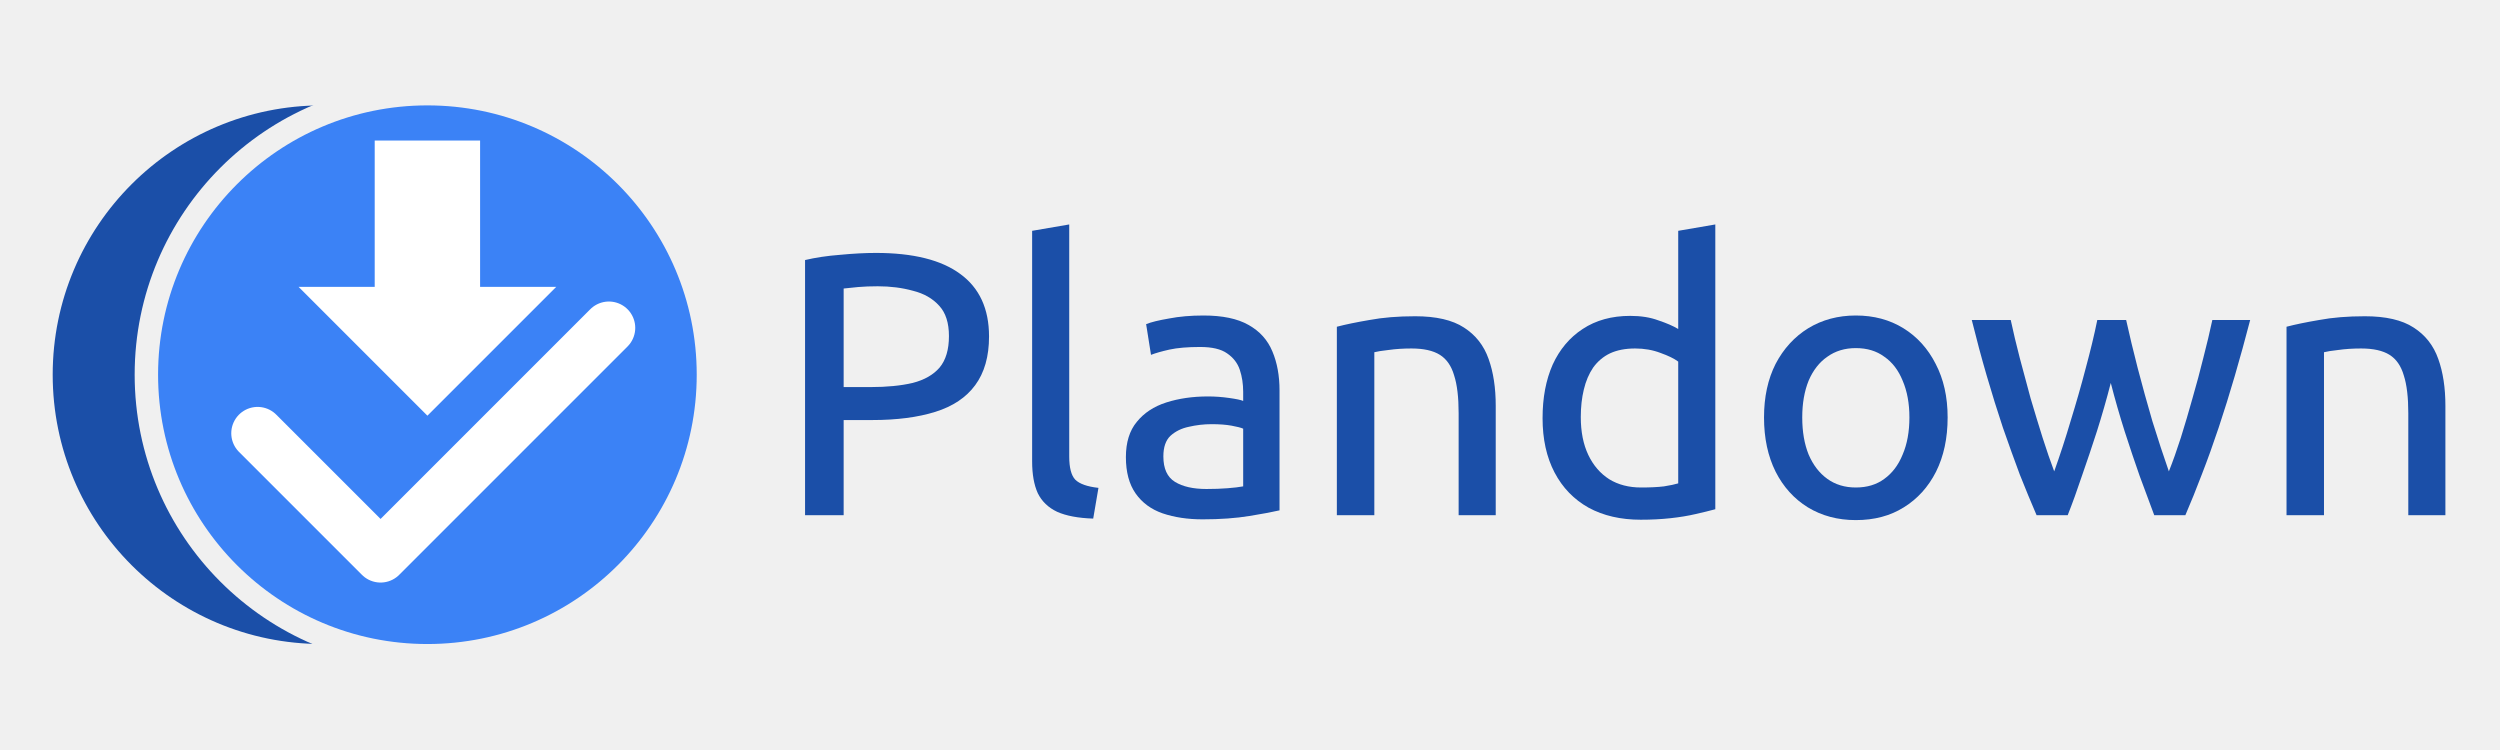
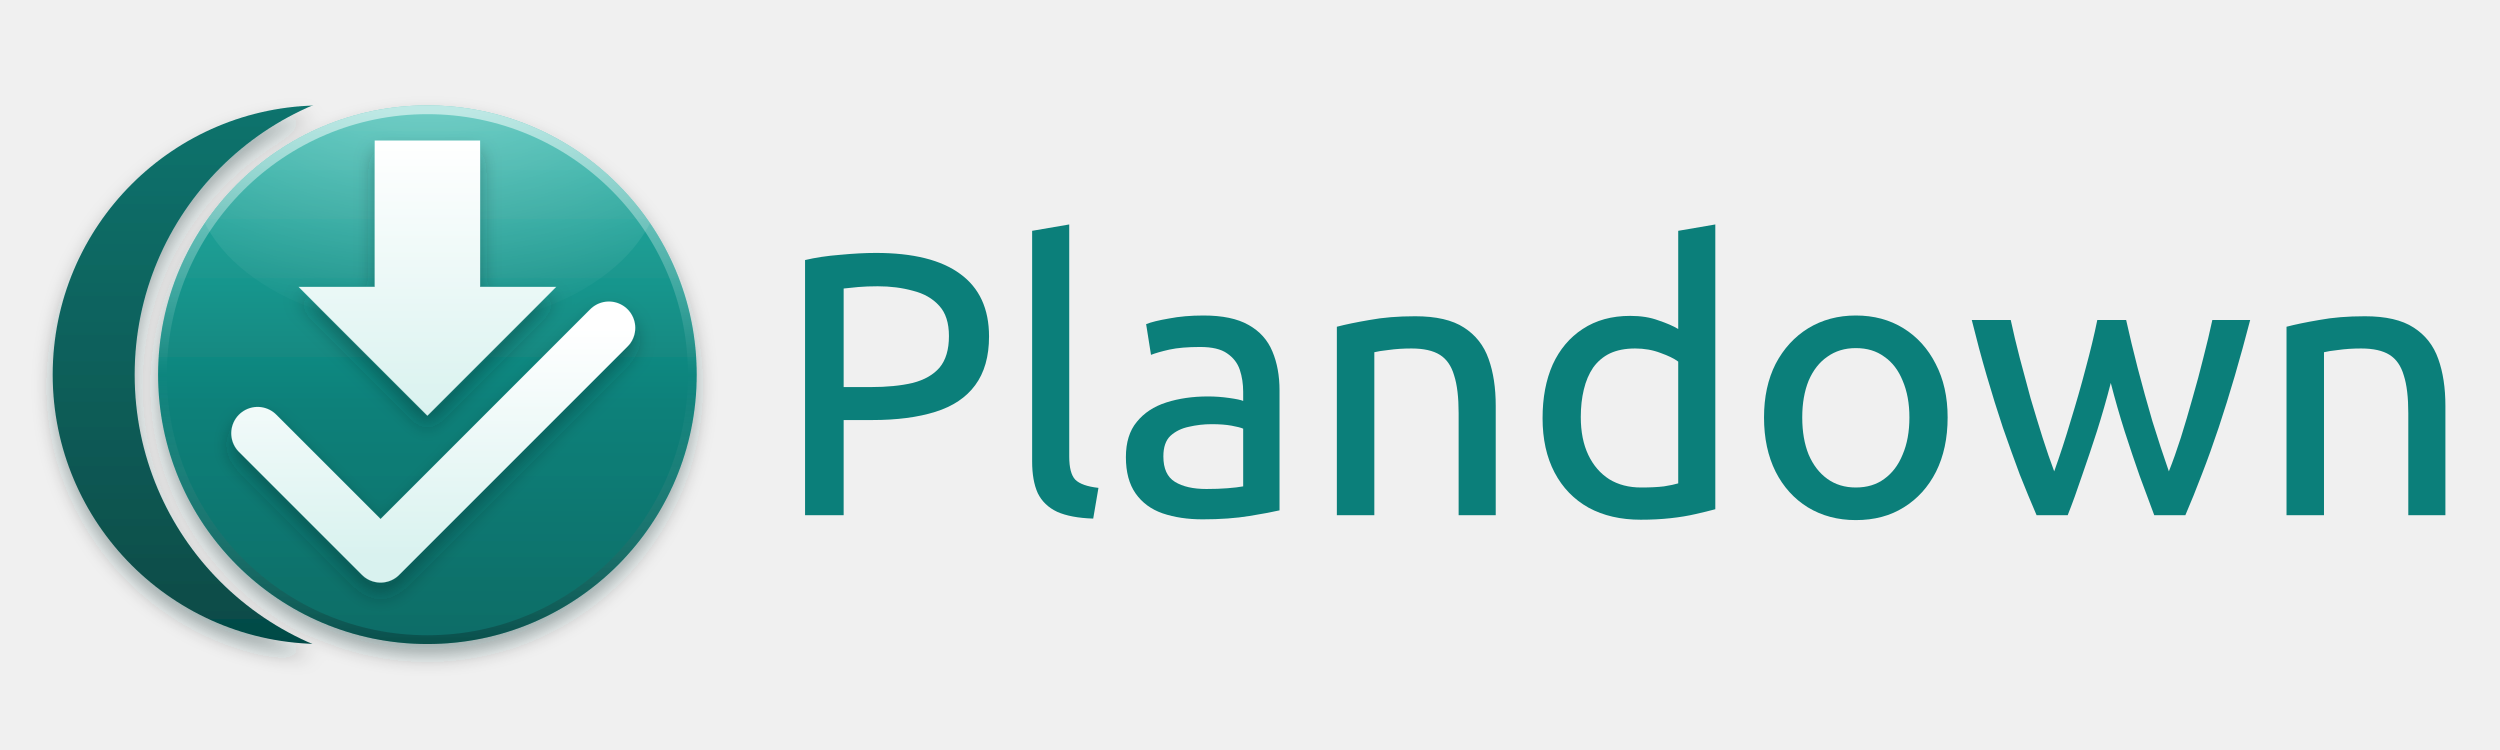
<svg xmlns="http://www.w3.org/2000/svg" viewBox="0 0 427 128">
-   <style>.t{fill:#1b4fa8}@media (prefers-color-scheme:dark){.t{fill:#dbe7fd}}</style>
-   <mask id="cut">
-     <rect width="128" height="128" fill="#fff" />
-     <circle cx="73" cy="64" r="50" />
-   </mask>
-   <circle cx="55" cy="64" r="46" fill="#1b4fa8" mask="url(#cut)" />
-   <circle cx="73" cy="64" r="46" fill="#3b82f6" />
-   <path d="M44 74l21 21 39-39" fill="none" stroke="#fff" stroke-width="9" stroke-linecap="round" stroke-linejoin="round" />
-   <path d="M64 24h18v25h13l-22 22-22-22h13z" fill="#fff" />
+   <style>.t{fill:#0b7f7a}@media (prefers-color-scheme:dark){.t{fill:#4cc2b8}}</style>
+   <defs>
+     <linearGradient id="back" x1="0" y1="0" x2="0" y2="1">
+       <stop offset="0" stop-color="#11736d" />
+       <stop offset="1" stop-color="#064a46" />
+     </linearGradient>
+     <linearGradient id="front" x1="0" y1="0" x2="0" y2="1">
+       <stop offset="0" stop-color="#2bb5a9" />
+       <stop offset=".55" stop-color="#0d817a" />
+       <stop offset="1" stop-color="#0a6c66" />
+     </linearGradient>
+     <radialGradient id="gloss" cx=".5" cy="0" r="1">
+       <stop offset="0" stop-color="#fff" stop-opacity=".45" />
+       <stop offset="1" stop-color="#fff" stop-opacity="0" />
+     </radialGradient>
+     <linearGradient id="rim" x1="0" y1="0" x2="0" y2="1">
+       <stop offset="0" stop-color="#fff" stop-opacity=".55" />
+       <stop offset=".5" stop-color="#fff" stop-opacity="0" />
+       <stop offset="1" stop-color="#000" stop-opacity=".25" />
+     </linearGradient>
+     <linearGradient id="glyph" x1="0" y1="0" x2="0" y2="1">
+       <stop offset="0" stop-color="#fff" />
+       <stop offset="1" stop-color="#d9f2ef" />
+     </linearGradient>
+     <filter id="drop" x="-20%" y="-20%" width="140%" height="150%">
+       <feGaussianBlur in="SourceAlpha" stdDeviation="1.6" />
+       <feOffset dy="2" result="s" />
+       <feFlood flood-color="#032a28" flood-opacity=".35" />
+       <feComposite in2="s" operator="in" />
+       <feMerge>
+         <feMergeNode />
+         <feMergeNode in="SourceGraphic" />
+       </feMerge>
+     </filter>
+     <clipPath id="face">
+       <circle cx="73" cy="64" r="46" />
+     </clipPath>
+     <mask id="cut">
+       <rect width="128" height="128" fill="#fff" />
+       <circle cx="73" cy="64" r="50" />
+     </mask>
+   </defs>
+   <g filter="url(#drop)">
+     <circle cx="55" cy="64" r="46" fill="url(#back)" mask="url(#cut)" />
+     <circle cx="73" cy="64" r="46" fill="url(#front)" />
+   </g>
+   <ellipse cx="73" cy="30" rx="40" ry="26" fill="url(#gloss)" clip-path="url(#face)" />
+   <circle cx="73" cy="64" r="45.25" fill="none" stroke="url(#rim)" stroke-width="1.5" />
+   <g fill="url(#glyph)" filter="url(#drop)">
+     <path d="M44 74l21 21 39-39" fill="none" stroke="url(#glyph)" stroke-width="9" stroke-linecap="round" stroke-linejoin="round" />
+     <path d="M64 24h18v25h13l-22 22-22-22h13z" />
+   </g>
  <g class="t" transform="translate(0 2)">
    <path d="M 137.504,86 V 42.416 q 2.688,-0.64 6.016,-0.896 3.328,-0.32 6.08,-0.32 9.536,0 14.4,3.584 4.928,3.584 4.928,10.688 0,5.12 -2.368,8.32 -2.304,3.136 -6.784,4.544 -4.48,1.408 -10.816,1.408 h -4.864 V 86 Z m 6.592,-21.888 h 4.608 q 4.16,0 7.168,-0.704 3.008,-0.768 4.608,-2.624 1.6,-1.92 1.6,-5.376 0,-3.392 -1.664,-5.184 -1.664,-1.856 -4.48,-2.56 -2.752,-0.768 -6.016,-0.768 -1.856,0 -3.328,0.128 -1.472,0.128 -2.496,0.256 z" />
    <path d="m 186.72,86.576 q -3.84,-0.128 -6.144,-1.152 -2.304,-1.088 -3.328,-3.2 -0.96,-2.112 -0.96,-5.44 v -39.36 l 6.336,-1.088 v 39.616 q 0,2.88 1.024,3.968 1.088,1.088 3.968,1.408 z" />
    <path d="m 205.423,86.704 q -3.84,0 -6.848,-1.024 -2.944,-1.024 -4.608,-3.392 -1.664,-2.368 -1.664,-6.208 0,-3.776 1.856,-6.016 1.856,-2.304 5.056,-3.328 3.2,-1.024 7.104,-1.024 1.792,0 3.584,0.256 1.856,0.256 2.432,0.512 v -1.536 q 0,-2.048 -0.576,-3.776 -0.576,-1.728 -2.176,-2.816 -1.536,-1.088 -4.608,-1.088 -3.2,0 -5.248,0.448 -1.984,0.448 -3.136,0.896 l -0.832,-5.248 q 1.28,-0.512 3.904,-0.96 2.624,-0.512 5.888,-0.512 4.864,0 7.68,1.6 2.88,1.6 4.096,4.544 1.216,2.88 1.216,6.656 v 20.48 q -1.6,0.384 -5.12,0.96 -3.52,0.576 -8,0.576 z m 0.64,-5.184 q 1.984,0 3.584,-0.128 1.664,-0.128 2.688,-0.32 v -9.856 q -0.576,-0.256 -1.984,-0.512 -1.408,-0.256 -3.392,-0.256 -1.984,0 -3.904,0.448 -1.856,0.384 -3.136,1.536 -1.216,1.152 -1.216,3.52 0,3.136 1.984,4.352 1.984,1.216 5.376,1.216 z" />
    <path d="M 228.335,86 V 53.808 q 2.176,-0.576 5.568,-1.152 3.392,-0.64 7.808,-0.64 5.376,0 8.32,1.92 3.008,1.92 4.224,5.376 1.216,3.392 1.216,8 V 86 h -6.336 V 68.592 q 0,-4.096 -0.768,-6.464 -0.704,-2.432 -2.432,-3.52 -1.728,-1.088 -4.864,-1.088 -2.112,0 -3.904,0.256 -1.728,0.192 -2.432,0.384 V 86 Z" />
    <path d="m 280.239,86.768 q -5.12,0 -8.896,-2.048 -3.776,-2.112 -5.824,-6.016 -2.048,-3.904 -2.048,-9.28 0,-5.248 1.728,-9.152 1.792,-3.904 5.12,-6.08 3.392,-2.24 8.128,-2.24 2.752,0 4.8,0.768 2.112,0.704 3.392,1.472 V 37.424 l 6.336,-1.088 v 48.64 q -1.408,0.384 -3.392,0.832 -1.92,0.448 -4.288,0.704 -2.368,0.256 -5.056,0.256 z m 0.064,-5.504 q 2.304,0 3.904,-0.192 1.6,-0.256 2.432,-0.512 v -20.8 q -1.024,-0.768 -3.008,-1.472 -1.984,-0.768 -4.352,-0.768 -2.496,0 -4.288,0.832 -1.728,0.832 -2.88,2.432 -1.088,1.6 -1.6,3.776 -0.512,2.112 -0.512,4.672 0,3.776 1.28,6.464 1.28,2.688 3.584,4.16 2.304,1.408 5.44,1.408 z" />
    <path d="m 316.975,86.832 q -4.608,0 -8.192,-2.176 -3.52,-2.176 -5.504,-6.08 -1.984,-3.968 -1.984,-9.28 0,-5.248 1.984,-9.152 2.048,-3.904 5.568,-6.08 3.584,-2.176 8.128,-2.176 4.608,0 8.128,2.176 3.52,2.176 5.504,6.08 2.048,3.904 2.048,9.152 0,5.312 -1.984,9.28 -1.984,3.904 -5.504,6.08 -3.456,2.176 -8.192,2.176 z m 0,-5.568 q 2.88,0 4.864,-1.472 2.048,-1.472 3.136,-4.16 1.152,-2.688 1.152,-6.336 0,-3.584 -1.152,-6.272 -1.088,-2.688 -3.136,-4.096 -1.984,-1.472 -4.864,-1.472 -2.816,0 -4.864,1.472 -2.048,1.408 -3.2,4.096 -1.088,2.688 -1.088,6.272 0,3.648 1.088,6.336 1.152,2.688 3.2,4.16 2.048,1.472 4.864,1.472 z" />
    <path d="m 347.85,86 q -1.408,-3.264 -2.88,-6.976 -1.408,-3.776 -2.88,-8 -1.408,-4.224 -2.752,-8.832 -1.344,-4.608 -2.56,-9.536 h 6.656 q 0.64,3.008 1.536,6.464 0.896,3.392 1.856,6.912 1.024,3.456 2.048,6.72 1.024,3.2 1.984,5.76 1.472,-4.096 2.816,-8.64 1.408,-4.544 2.56,-8.96 1.216,-4.48 1.984,-8.256 h 4.928 q 0.832,3.776 1.984,8.256 1.152,4.416 2.496,9.024 1.408,4.544 2.816,8.576 1.024,-2.56 2.048,-5.76 1.024,-3.264 1.984,-6.72 1.024,-3.52 1.856,-6.912 0.896,-3.456 1.536,-6.464 h 6.464 q -1.28,4.928 -2.624,9.536 -1.344,4.608 -2.752,8.832 -1.408,4.224 -2.88,8 -1.408,3.712 -2.816,6.976 h -5.312 q -1.152,-3.072 -2.496,-6.72 -1.28,-3.648 -2.56,-7.616 -1.28,-4.032 -2.368,-8.256 -1.088,4.224 -2.368,8.256 -1.28,3.968 -2.56,7.616 -1.216,3.648 -2.432,6.72 z" />
    <path d="M 390.538,86 V 53.808 q 2.176,-0.576 5.568,-1.152 3.392,-0.64 7.808,-0.64 5.376,0 8.32,1.92 3.008,1.92 4.224,5.376 1.216,3.392 1.216,8 V 86 h -6.336 V 68.592 q 0,-4.096 -0.768,-6.464 -0.704,-2.432 -2.432,-3.52 -1.728,-1.088 -4.864,-1.088 -2.112,0 -3.904,0.256 -1.728,0.192 -2.432,0.384 V 86 Z" />
  </g>
</svg>
